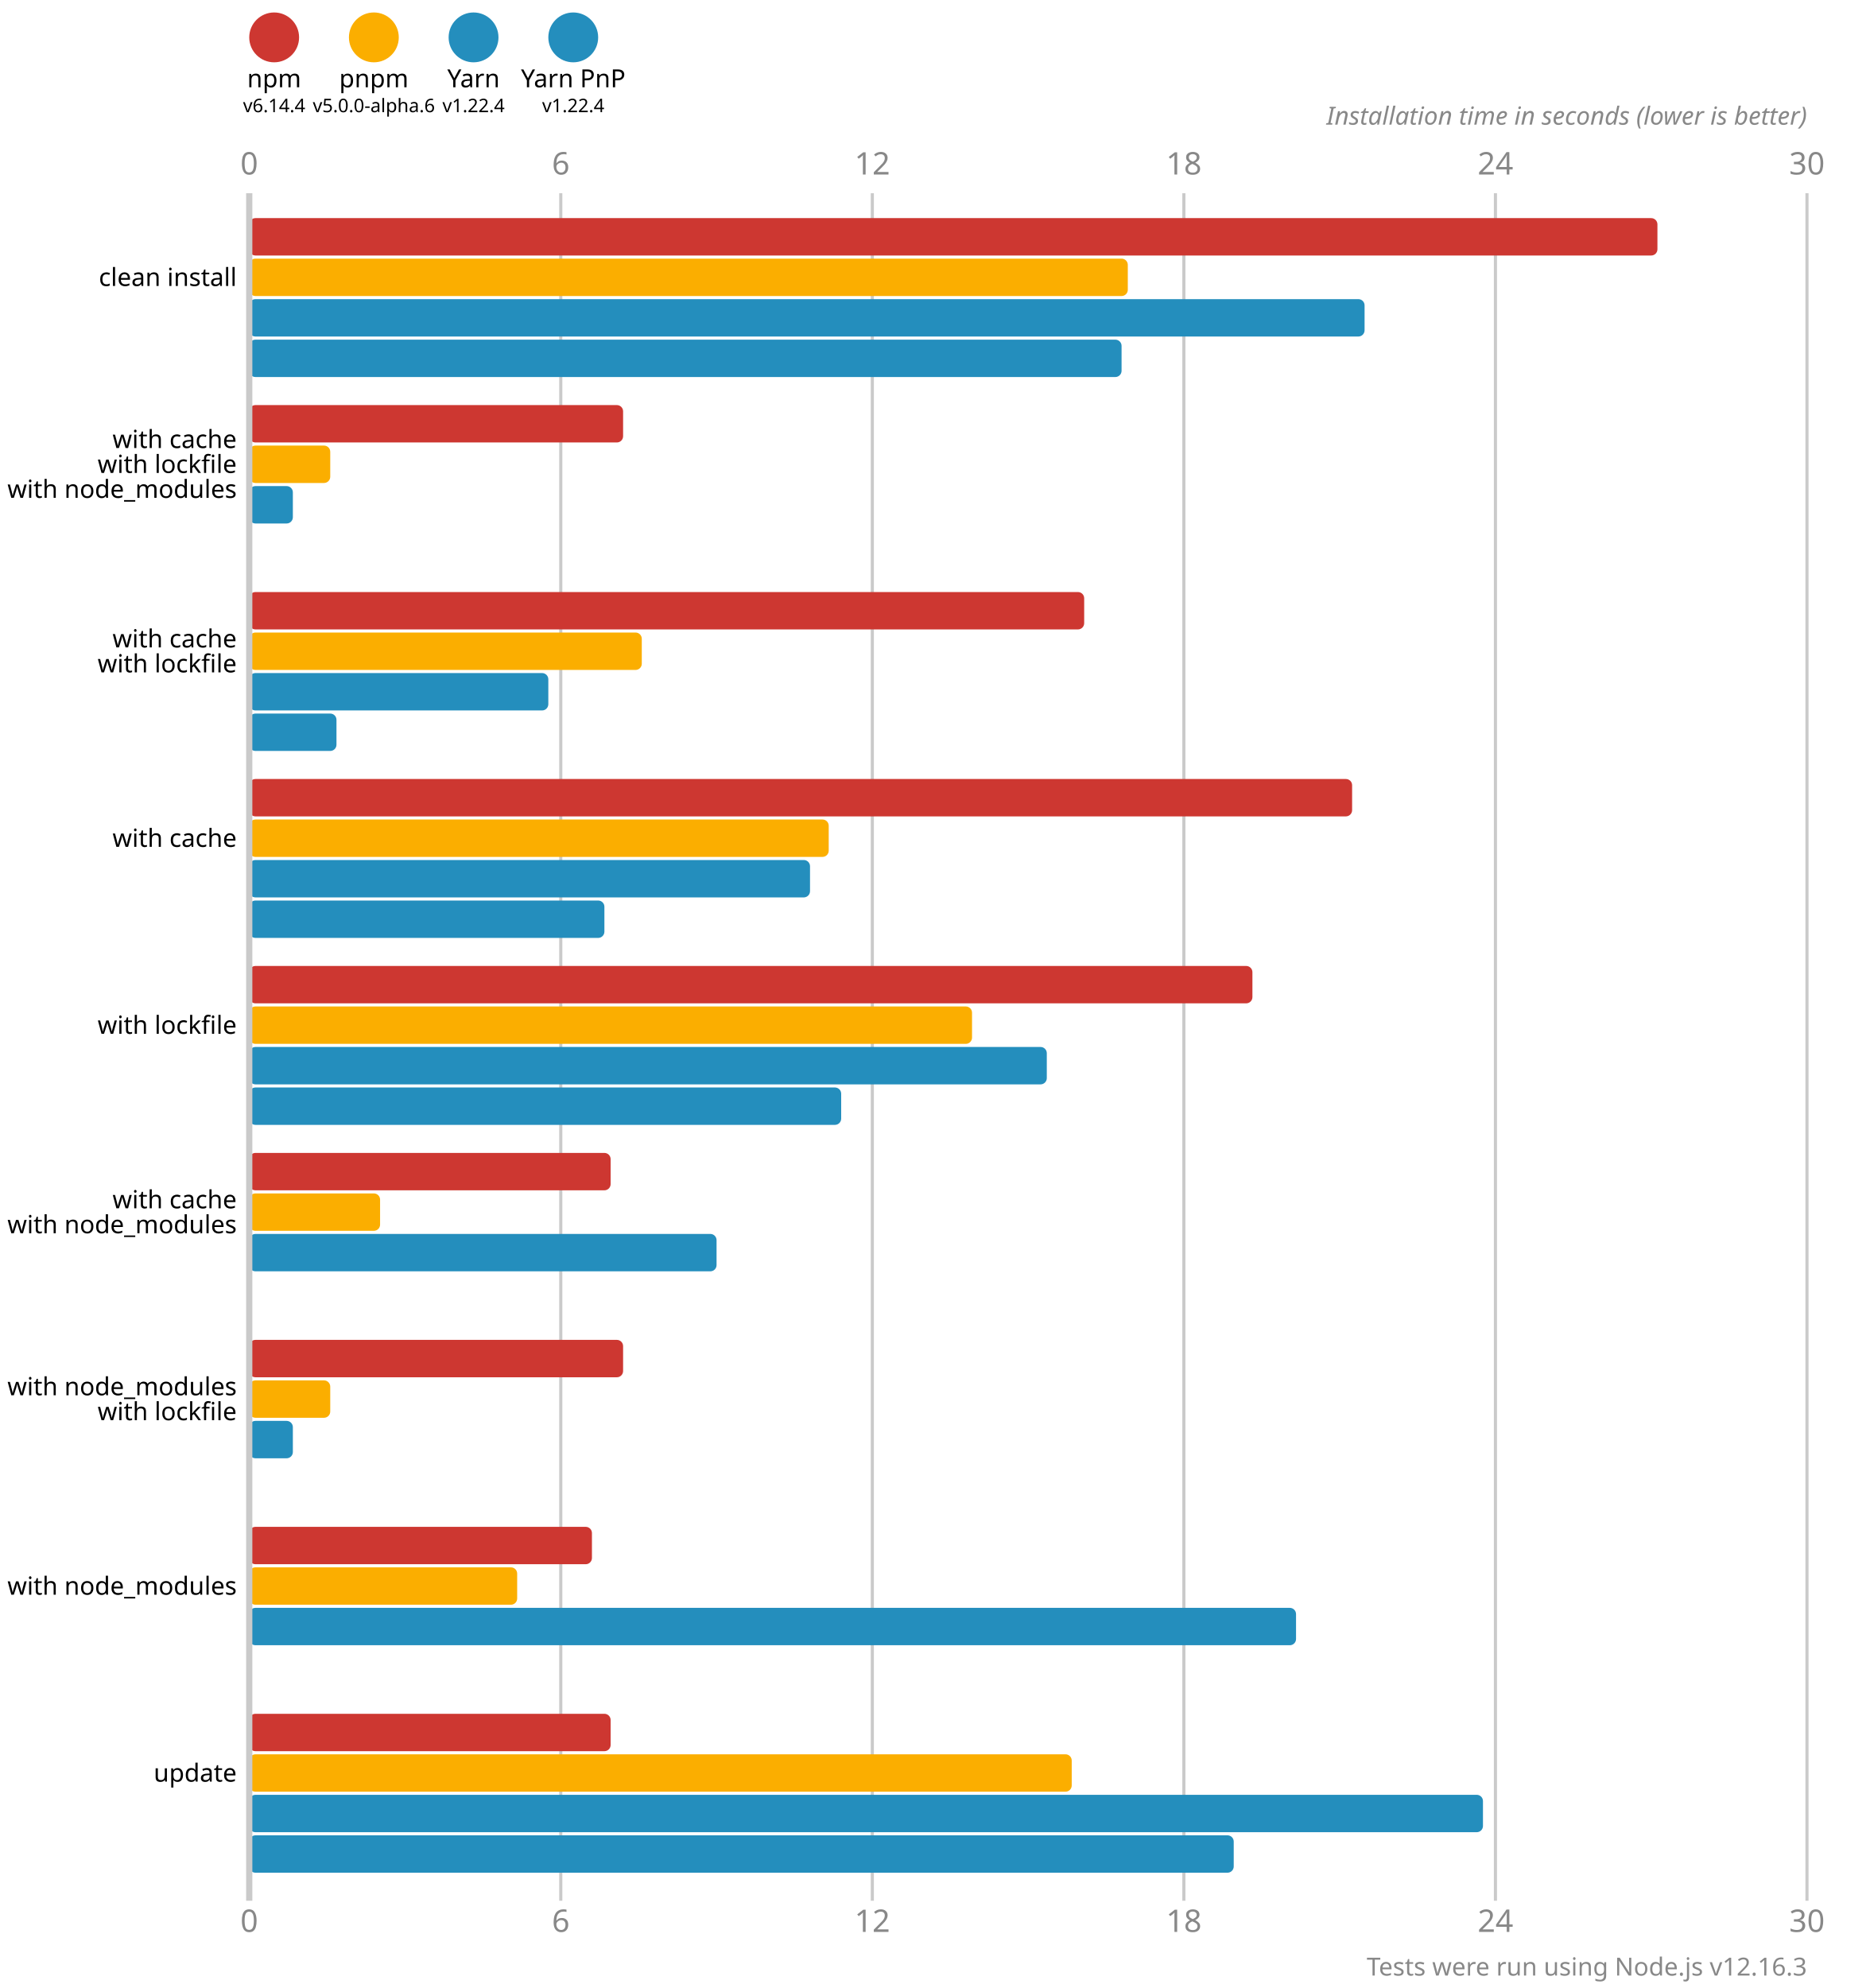
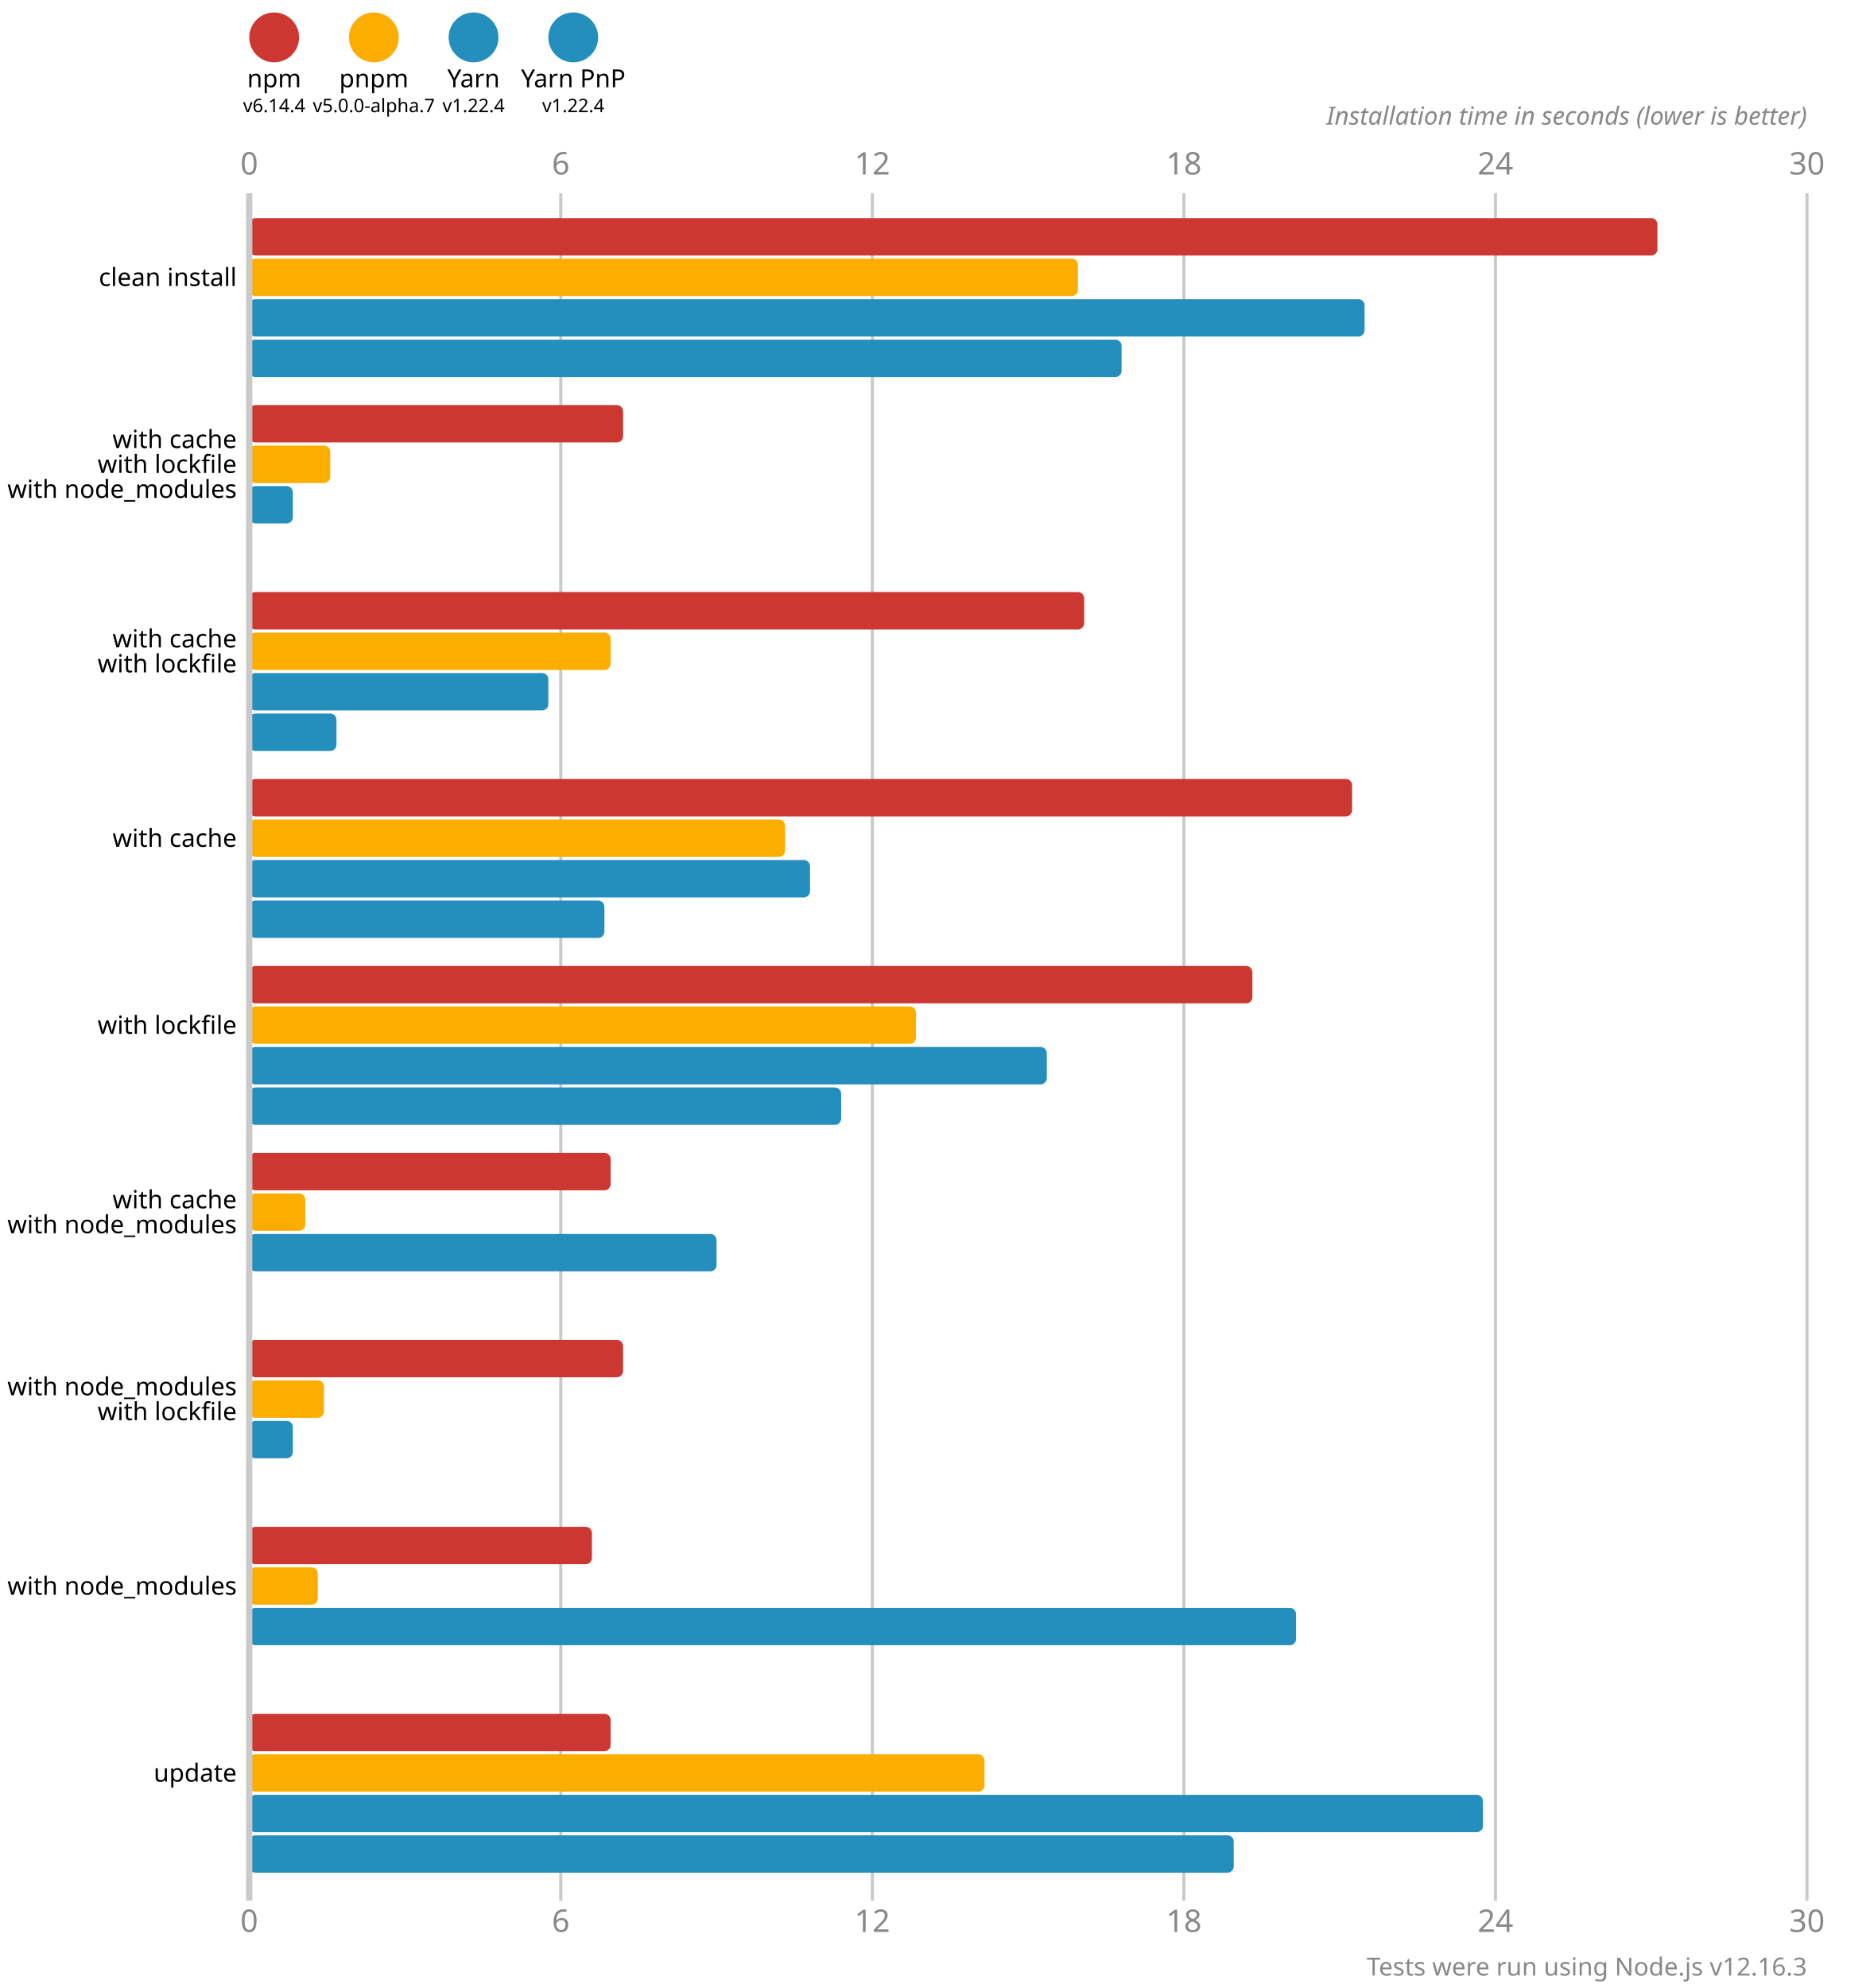
<svg xmlns="http://www.w3.org/2000/svg" version="1.1" viewBox="0 0 300 319">
  <style>
    .font { font-family: sans-serif; }
    .s3 { font-size: 3px; }
    .s4 { font-size: 4px; }
    .s5 { font-size: 5px; }
    .line { stroke: #cacaca; }
    .width { stroke-width: 0.5; }
    .text { fill: #888; }
  </style>
  <circle cx="44" cy="6" r="4" fill="#cd3731" />
  <text x="44" y="14" class="font s4" text-anchor="middle">npm</text>
  <text x="44" y="18" class="font s3" text-anchor="middle">v6.14.4</text>
  <circle cx="60" cy="6" r="4" fill="#fbae00" />
  <text x="60" y="14" class="font s4" text-anchor="middle">pnpm</text>
-   <text x="60" y="18" class="font s3" text-anchor="middle">v5.0.0-alpha.6</text>
+   <text x="60" y="18" class="font s3" text-anchor="middle">v5.0.0-alpha.7</text>
  <circle cx="76" cy="6" r="4" fill="#248ebd" />
  <text x="76" y="14" class="font s4" text-anchor="middle">Yarn</text>
  <text x="76" y="18" class="font s3" text-anchor="middle">v1.22.4</text>
  <circle cx="92" cy="6" r="4" fill="#248ebd" />
  <text x="92" y="14" class="font s4" text-anchor="middle">Yarn PnP</text>
  <text x="92" y="18" class="font s3" text-anchor="middle">v1.22.4</text>
  <text x="40" y="28" class="font s5 text" text-anchor="middle">0</text>
  <text x="40" y="310" class="font s5 text" text-anchor="middle">0</text>
  <line x1="90" y1="31" x2="90" y2="305" class="line width" />
  <text x="90" y="28" class="font s5 text" text-anchor="middle">6</text>
  <text x="90" y="310" class="font s5 text" text-anchor="middle">6</text>
  <line x1="140" y1="31" x2="140" y2="305" class="line width" />
  <text x="140" y="28" class="font s5 text" text-anchor="middle">12</text>
  <text x="140" y="310" class="font s5 text" text-anchor="middle">12</text>
  <line x1="190" y1="31" x2="190" y2="305" class="line width" />
  <text x="190" y="28" class="font s5 text" text-anchor="middle">18</text>
  <text x="190" y="310" class="font s5 text" text-anchor="middle">18</text>
  <line x1="240" y1="31" x2="240" y2="305" class="line width" />
  <text x="240" y="28" class="font s5 text" text-anchor="middle">24</text>
  <text x="240" y="310" class="font s5 text" text-anchor="middle">24</text>
  <line x1="290" y1="31" x2="290" y2="305" class="line width" />
  <text x="290" y="28" class="font s5 text" text-anchor="middle">30</text>
  <text x="290" y="310" class="font s5 text" text-anchor="middle">30</text>
  <text x="290" y="20" class="font s4 text" font-style="italic" text-anchor="end">Installation time in seconds (lower is better)</text>
  <rect x="40" y="35" width="226" height="6" fill="#cd3731" rx="1" ry="1" />
-   <rect x="40" y="41.5" width="141" height="6" fill="#fbae00" rx="1" ry="1" />
+   <rect x="40" y="41.5" width="133" height="6" fill="#fbae00" rx="1" ry="1" />
  <rect x="40" y="48" width="179" height="6" fill="#248ebd" rx="1" ry="1" />
  <rect x="40" y="54.5" width="140" height="6" fill="#248ebd" rx="1" ry="1" />
  <rect x="40" y="65" width="60" height="6" fill="#cd3731" rx="1" ry="1" />
  <rect x="40" y="71.5" width="13" height="6" fill="#fbae00" rx="1" ry="1" />
  <rect x="40" y="78" width="7" height="6" fill="#248ebd" rx="1" ry="1" />
  <rect x="40" y="84.5" width="0" height="6" fill="#248ebd" rx="1" ry="1" />
  <rect x="40" y="95" width="134" height="6" fill="#cd3731" rx="1" ry="1" />
-   <rect x="40" y="101.5" width="63" height="6" fill="#fbae00" rx="1" ry="1" />
+   <rect x="40" y="101.5" width="58" height="6" fill="#fbae00" rx="1" ry="1" />
  <rect x="40" y="108" width="48" height="6" fill="#248ebd" rx="1" ry="1" />
  <rect x="40" y="114.5" width="14" height="6" fill="#248ebd" rx="1" ry="1" />
  <rect x="40" y="125" width="177" height="6" fill="#cd3731" rx="1" ry="1" />
-   <rect x="40" y="131.5" width="93" height="6" fill="#fbae00" rx="1" ry="1" />
+   <rect x="40" y="131.5" width="86" height="6" fill="#fbae00" rx="1" ry="1" />
  <rect x="40" y="138" width="90" height="6" fill="#248ebd" rx="1" ry="1" />
  <rect x="40" y="144.5" width="57" height="6" fill="#248ebd" rx="1" ry="1" />
  <rect x="40" y="155" width="161" height="6" fill="#cd3731" rx="1" ry="1" />
-   <rect x="40" y="161.5" width="116" height="6" fill="#fbae00" rx="1" ry="1" />
+   <rect x="40" y="161.5" width="107" height="6" fill="#fbae00" rx="1" ry="1" />
  <rect x="40" y="168" width="128" height="6" fill="#248ebd" rx="1" ry="1" />
  <rect x="40" y="174.5" width="95" height="6" fill="#248ebd" rx="1" ry="1" />
  <rect x="40" y="185" width="58" height="6" fill="#cd3731" rx="1" ry="1" />
-   <rect x="40" y="191.5" width="21" height="6" fill="#fbae00" rx="1" ry="1" />
+   <rect x="40" y="191.5" width="9" height="6" fill="#fbae00" rx="1" ry="1" />
  <rect x="40" y="198" width="75" height="6" fill="#248ebd" rx="1" ry="1" />
  <rect x="40" y="204.5" width="0" height="6" fill="#248ebd" rx="1" ry="1" />
  <rect x="40" y="215" width="60" height="6" fill="#cd3731" rx="1" ry="1" />
-   <rect x="40" y="221.5" width="13" height="6" fill="#fbae00" rx="1" ry="1" />
+   <rect x="40" y="221.5" width="12" height="6" fill="#fbae00" rx="1" ry="1" />
  <rect x="40" y="228" width="7" height="6" fill="#248ebd" rx="1" ry="1" />
  <rect x="40" y="234.5" width="0" height="6" fill="#248ebd" rx="1" ry="1" />
  <rect x="40" y="245" width="55" height="6" fill="#cd3731" rx="1" ry="1" />
-   <rect x="40" y="251.5" width="43" height="6" fill="#fbae00" rx="1" ry="1" />
+   <rect x="40" y="251.5" width="11" height="6" fill="#fbae00" rx="1" ry="1" />
  <rect x="40" y="258" width="168" height="6" fill="#248ebd" rx="1" ry="1" />
  <rect x="40" y="264.5" width="0" height="6" fill="#248ebd" rx="1" ry="1" />
  <rect x="40" y="275" width="58" height="6" fill="#cd3731" rx="1" ry="1" />
-   <rect x="40" y="281.5" width="132" height="6" fill="#fbae00" rx="1" ry="1" />
+   <rect x="40" y="281.5" width="118" height="6" fill="#fbae00" rx="1" ry="1" />
  <rect x="40" y="288" width="198" height="6" fill="#248ebd" rx="1" ry="1" />
  <rect x="40" y="294.5" width="158" height="6" fill="#248ebd" rx="1" ry="1" />
  <line x1="40" y1="31" x2="40" y2="305" class="line" />
  <text x="38" y="44.5" class="font s4" dominant-baseline="middle" text-anchor="end">clean install</text>
  <text x="38" y="70.5" class="font s4" dominant-baseline="middle" text-anchor="end">with cache</text>
  <text x="38" y="74.5" class="font s4" dominant-baseline="middle" text-anchor="end">with lockfile</text>
  <text x="38" y="78.5" class="font s4" dominant-baseline="middle" text-anchor="end">with node_modules</text>
  <text x="38" y="102.5" class="font s4" dominant-baseline="middle" text-anchor="end">with cache</text>
  <text x="38" y="106.5" class="font s4" dominant-baseline="middle" text-anchor="end">with lockfile</text>
  <text x="38" y="134.5" class="font s4" dominant-baseline="middle" text-anchor="end">with cache</text>
  <text x="38" y="164.5" class="font s4" dominant-baseline="middle" text-anchor="end">with lockfile</text>
  <text x="38" y="192.5" class="font s4" dominant-baseline="middle" text-anchor="end">with cache</text>
  <text x="38" y="196.5" class="font s4" dominant-baseline="middle" text-anchor="end">with node_modules</text>
  <text x="38" y="222.5" class="font s4" dominant-baseline="middle" text-anchor="end">with node_modules</text>
  <text x="38" y="226.5" class="font s4" dominant-baseline="middle" text-anchor="end">with lockfile</text>
  <text x="38" y="254.5" class="font s4" dominant-baseline="middle" text-anchor="end">with node_modules</text>
  <text x="38" y="284.5" class="font s4" dominant-baseline="middle" text-anchor="end">update</text>
  <text x="290" y="317" class="font s4 text" text-anchor="end">Tests were run using Node.js v12.16.3</text>
</svg>
